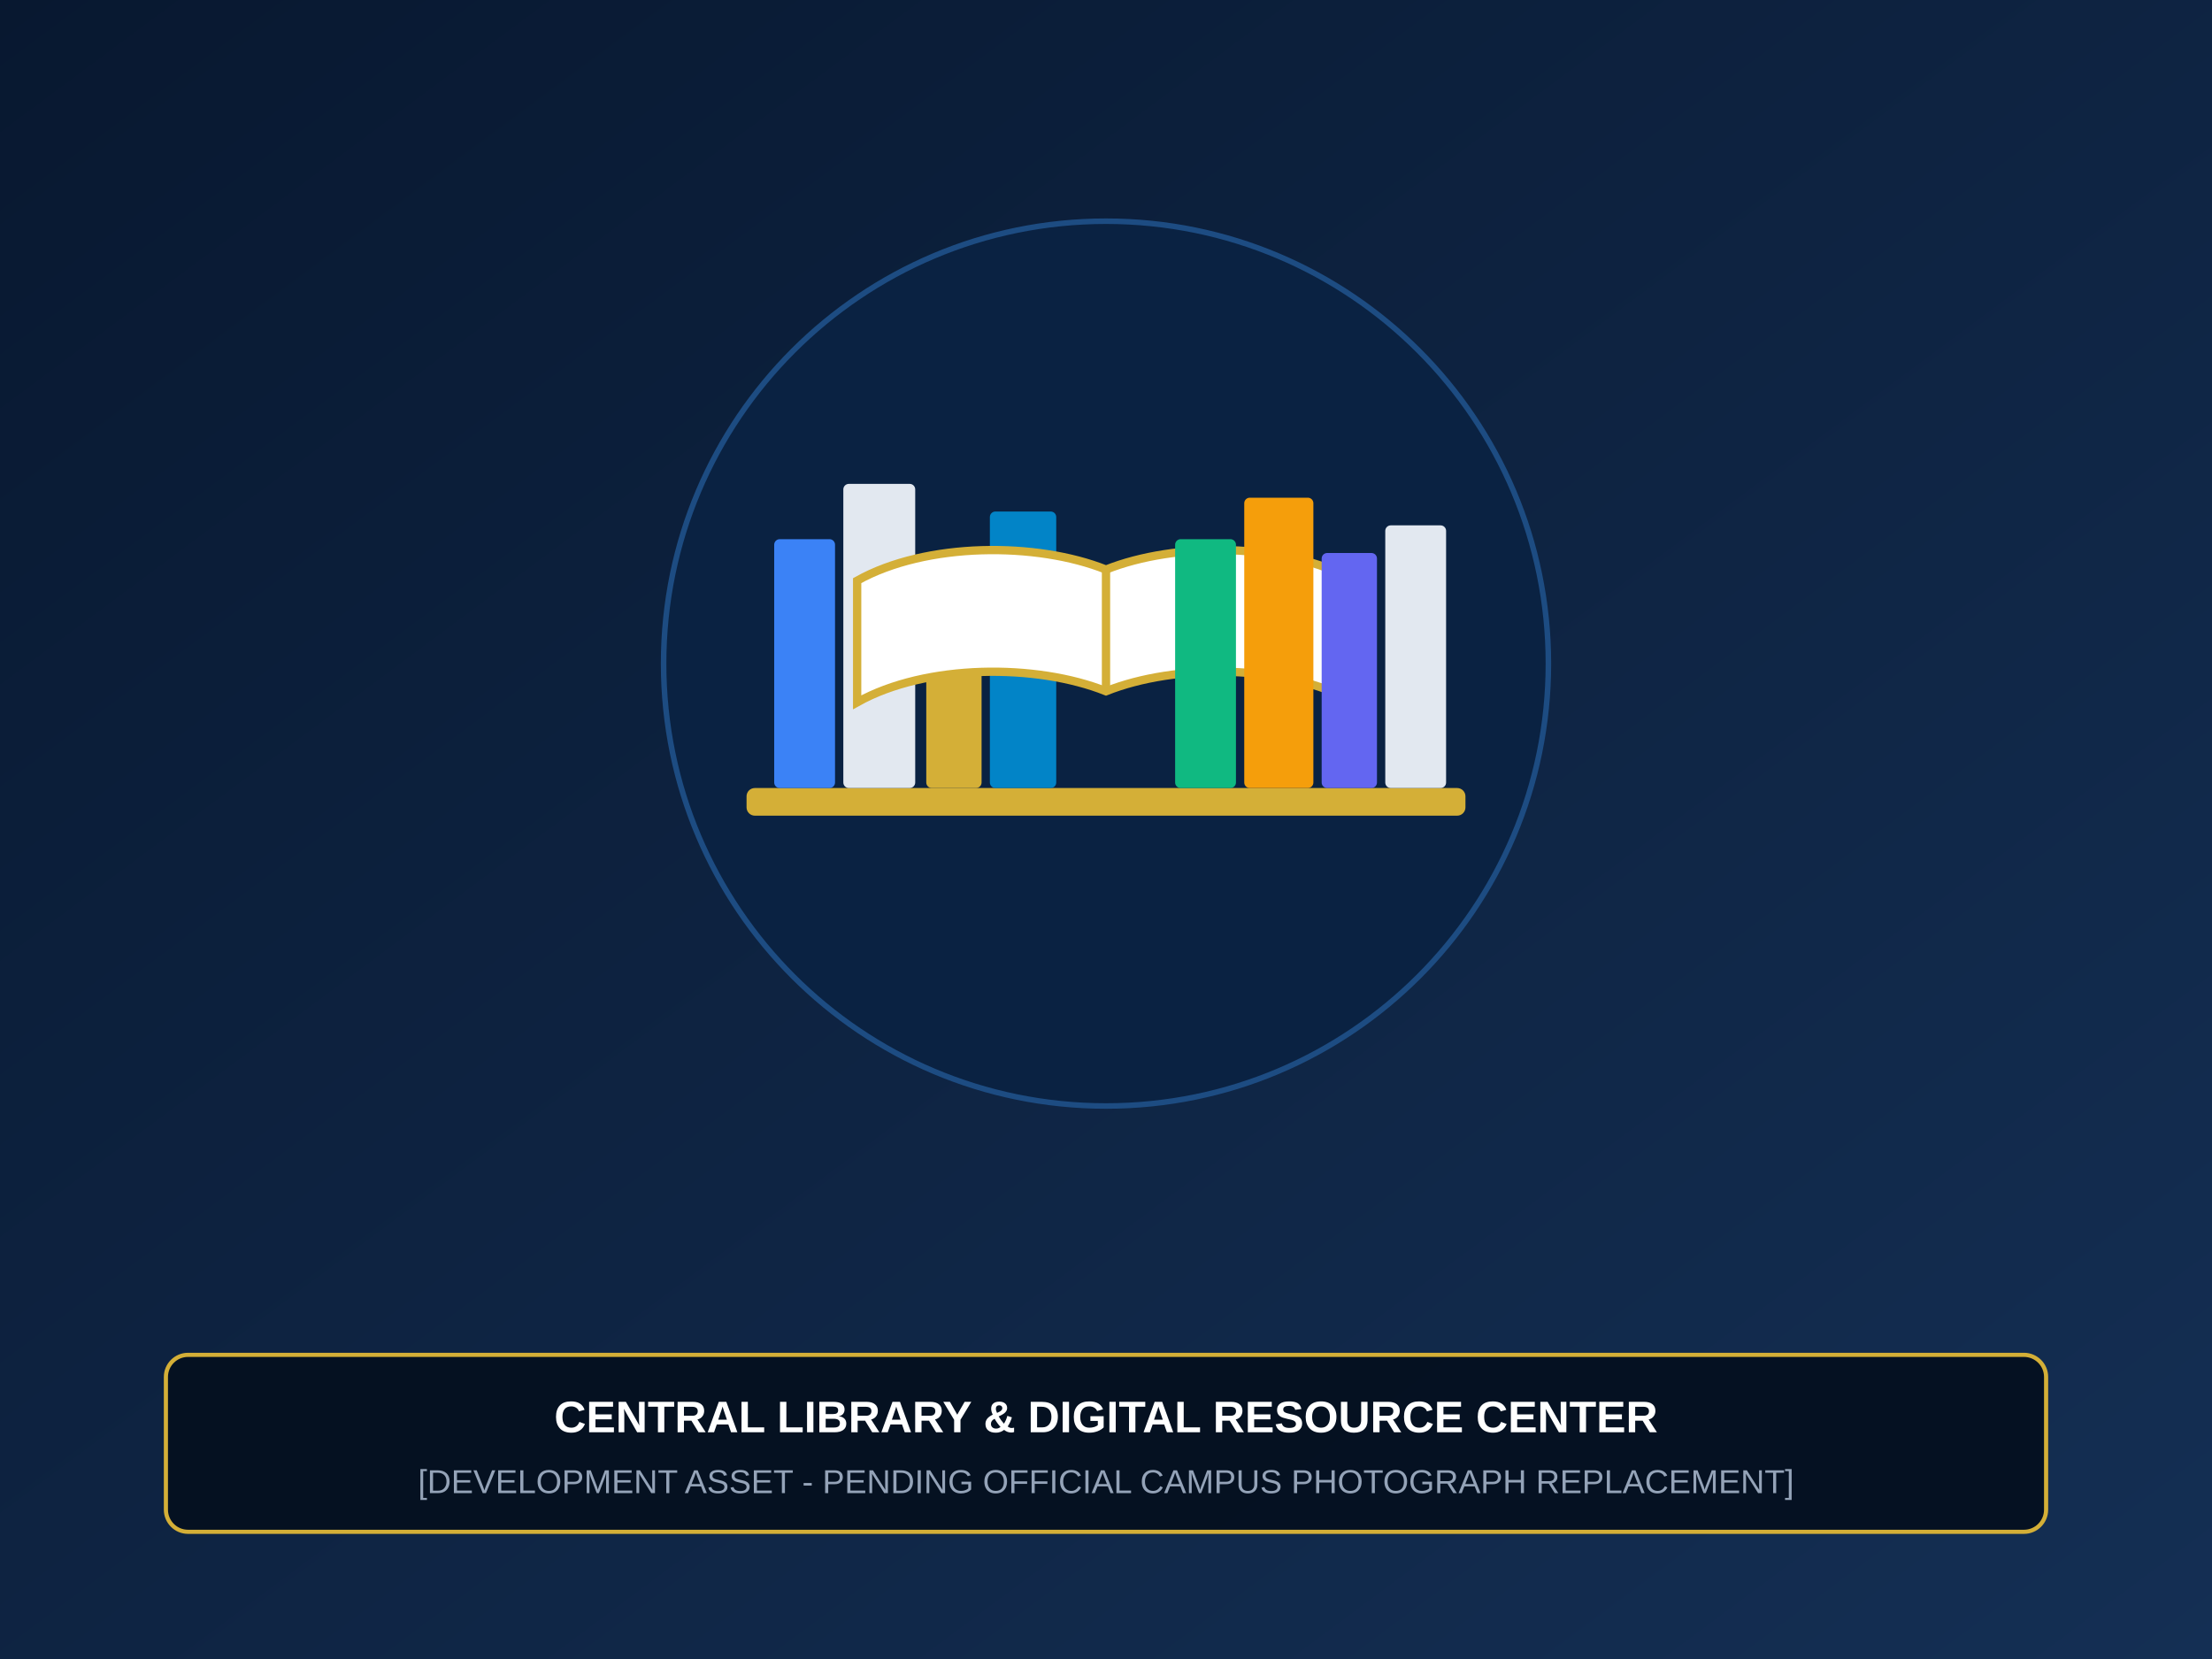
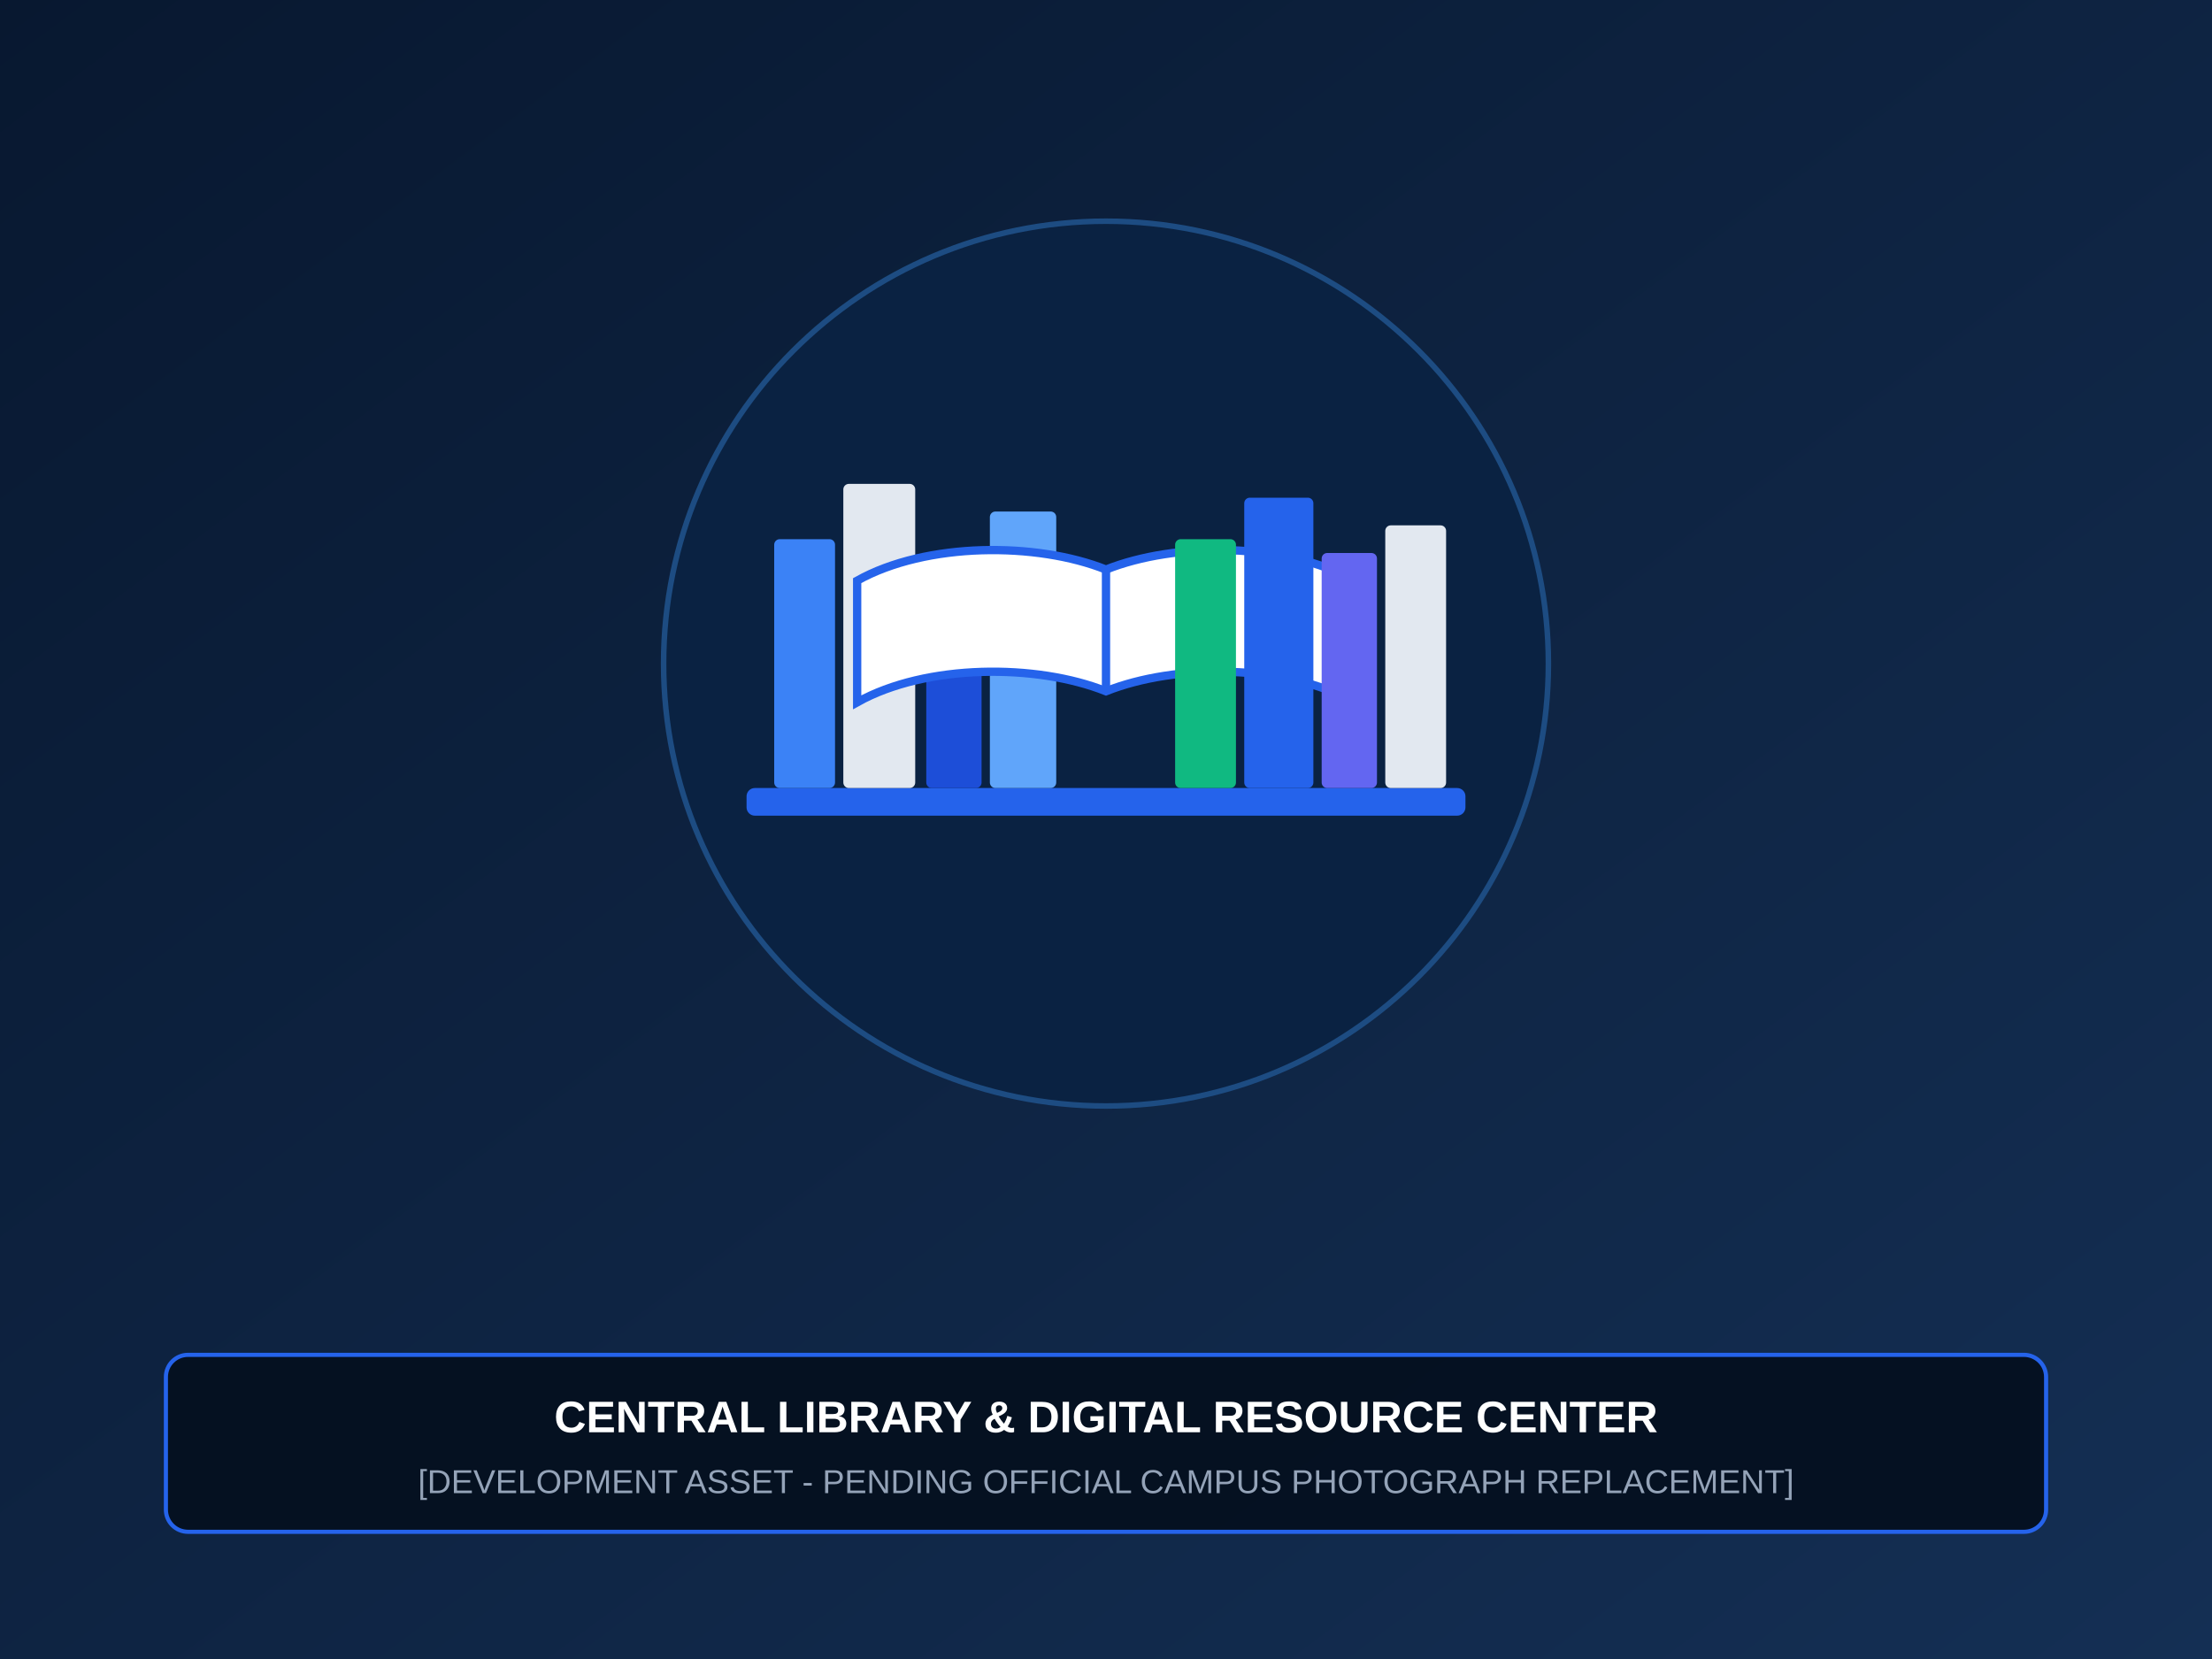
<svg xmlns="http://www.w3.org/2000/svg" viewBox="0 0 800 600" width="100%" height="100%">
  <defs>
    <linearGradient id="libBg" x1="0%" y1="0%" x2="100%" y2="100%">
      <stop offset="0%" stop-color="#081830" />
      <stop offset="100%" stop-color="#142F54" />
    </linearGradient>
  </defs>
  <rect width="800" height="600" fill="url(#libBg)" />
  <circle cx="400" cy="240" r="160" fill="#0A2242" stroke="#1D4C82" stroke-width="2" />
  <g transform="translate(400, 230)">
-     <rect x="-130" y="55" width="260" height="10" rx="3" fill="#D4AF37" />
+     <rect x="-130" y="55" width="260" height="10" rx="3" fill="#2563EB" />
    <rect x="-120" y="-35" width="22" height="90" rx="2" fill="#3B82F6" />
    <rect x="-95" y="-55" width="26" height="110" rx="2" fill="#E2E8F0" />
-     <rect x="-65" y="-25" width="20" height="80" rx="2" fill="#D4AF37" />
-     <rect x="-42" y="-45" width="24" height="100" rx="2" fill="#0284C7" />
-     <path d="M 0,20 C -25,10 -65,10 -90,24 L -90,-20 C -65,-34 -25,-34 0,-24 C 25,-34 65,-34 90,-20 L 90,24 C 65,10 25,10 0,20 Z" fill="#FFFFFF" stroke="#D4AF37" stroke-width="3" />
-     <path d="M 0,-24 L 0,20" stroke="#D4AF37" stroke-width="3" />
+     <rect x="-65" y="-25" width="20" height="80" rx="2" fill="#1D4ED8" />
+     <rect x="-42" y="-45" width="24" height="100" rx="2" fill="#60A5FA" />
+     <path d="M 0,20 C -25,10 -65,10 -90,24 L -90,-20 C -65,-34 -25,-34 0,-24 C 25,-34 65,-34 90,-20 L 90,24 C 65,10 25,10 0,20 Z" fill="#FFFFFF" stroke="#2563EB" stroke-width="3" />
+     <path d="M 0,-24 L 0,20" stroke="#2563EB" stroke-width="3" />
    <rect x="25" y="-35" width="22" height="90" rx="2" fill="#10B981" />
-     <rect x="50" y="-50" width="25" height="105" rx="2" fill="#F59E0B" />
+     <rect x="50" y="-50" width="25" height="105" rx="2" fill="#2563EB" />
    <rect x="78" y="-30" width="20" height="85" rx="2" fill="#6366F1" />
    <rect x="101" y="-40" width="22" height="95" rx="2" fill="#E2E8F0" />
  </g>
-   <rect x="60" y="490" width="680" height="64" rx="8" fill="#051020" fill-opacity="0.95" stroke="#D4AF37" stroke-width="1.5" />
+   <rect x="60" y="490" width="680" height="64" rx="8" fill="#051020" fill-opacity="0.95" stroke="#2563EB" stroke-width="1.5" />
  <text x="400" y="518" font-family="Arial, sans-serif" font-size="16" font-weight="bold" fill="#FFFFFF" text-anchor="middle">
    CENTRAL LIBRARY &amp; DIGITAL RESOURCE CENTER
  </text>
  <text x="400" y="540" font-family="Arial, sans-serif" font-size="12" fill="#94A3B8" text-anchor="middle">
    [DEVELOPMENT ASSET - PENDING OFFICIAL CAMPUS PHOTOGRAPH REPLACEMENT]
  </text>
</svg>
